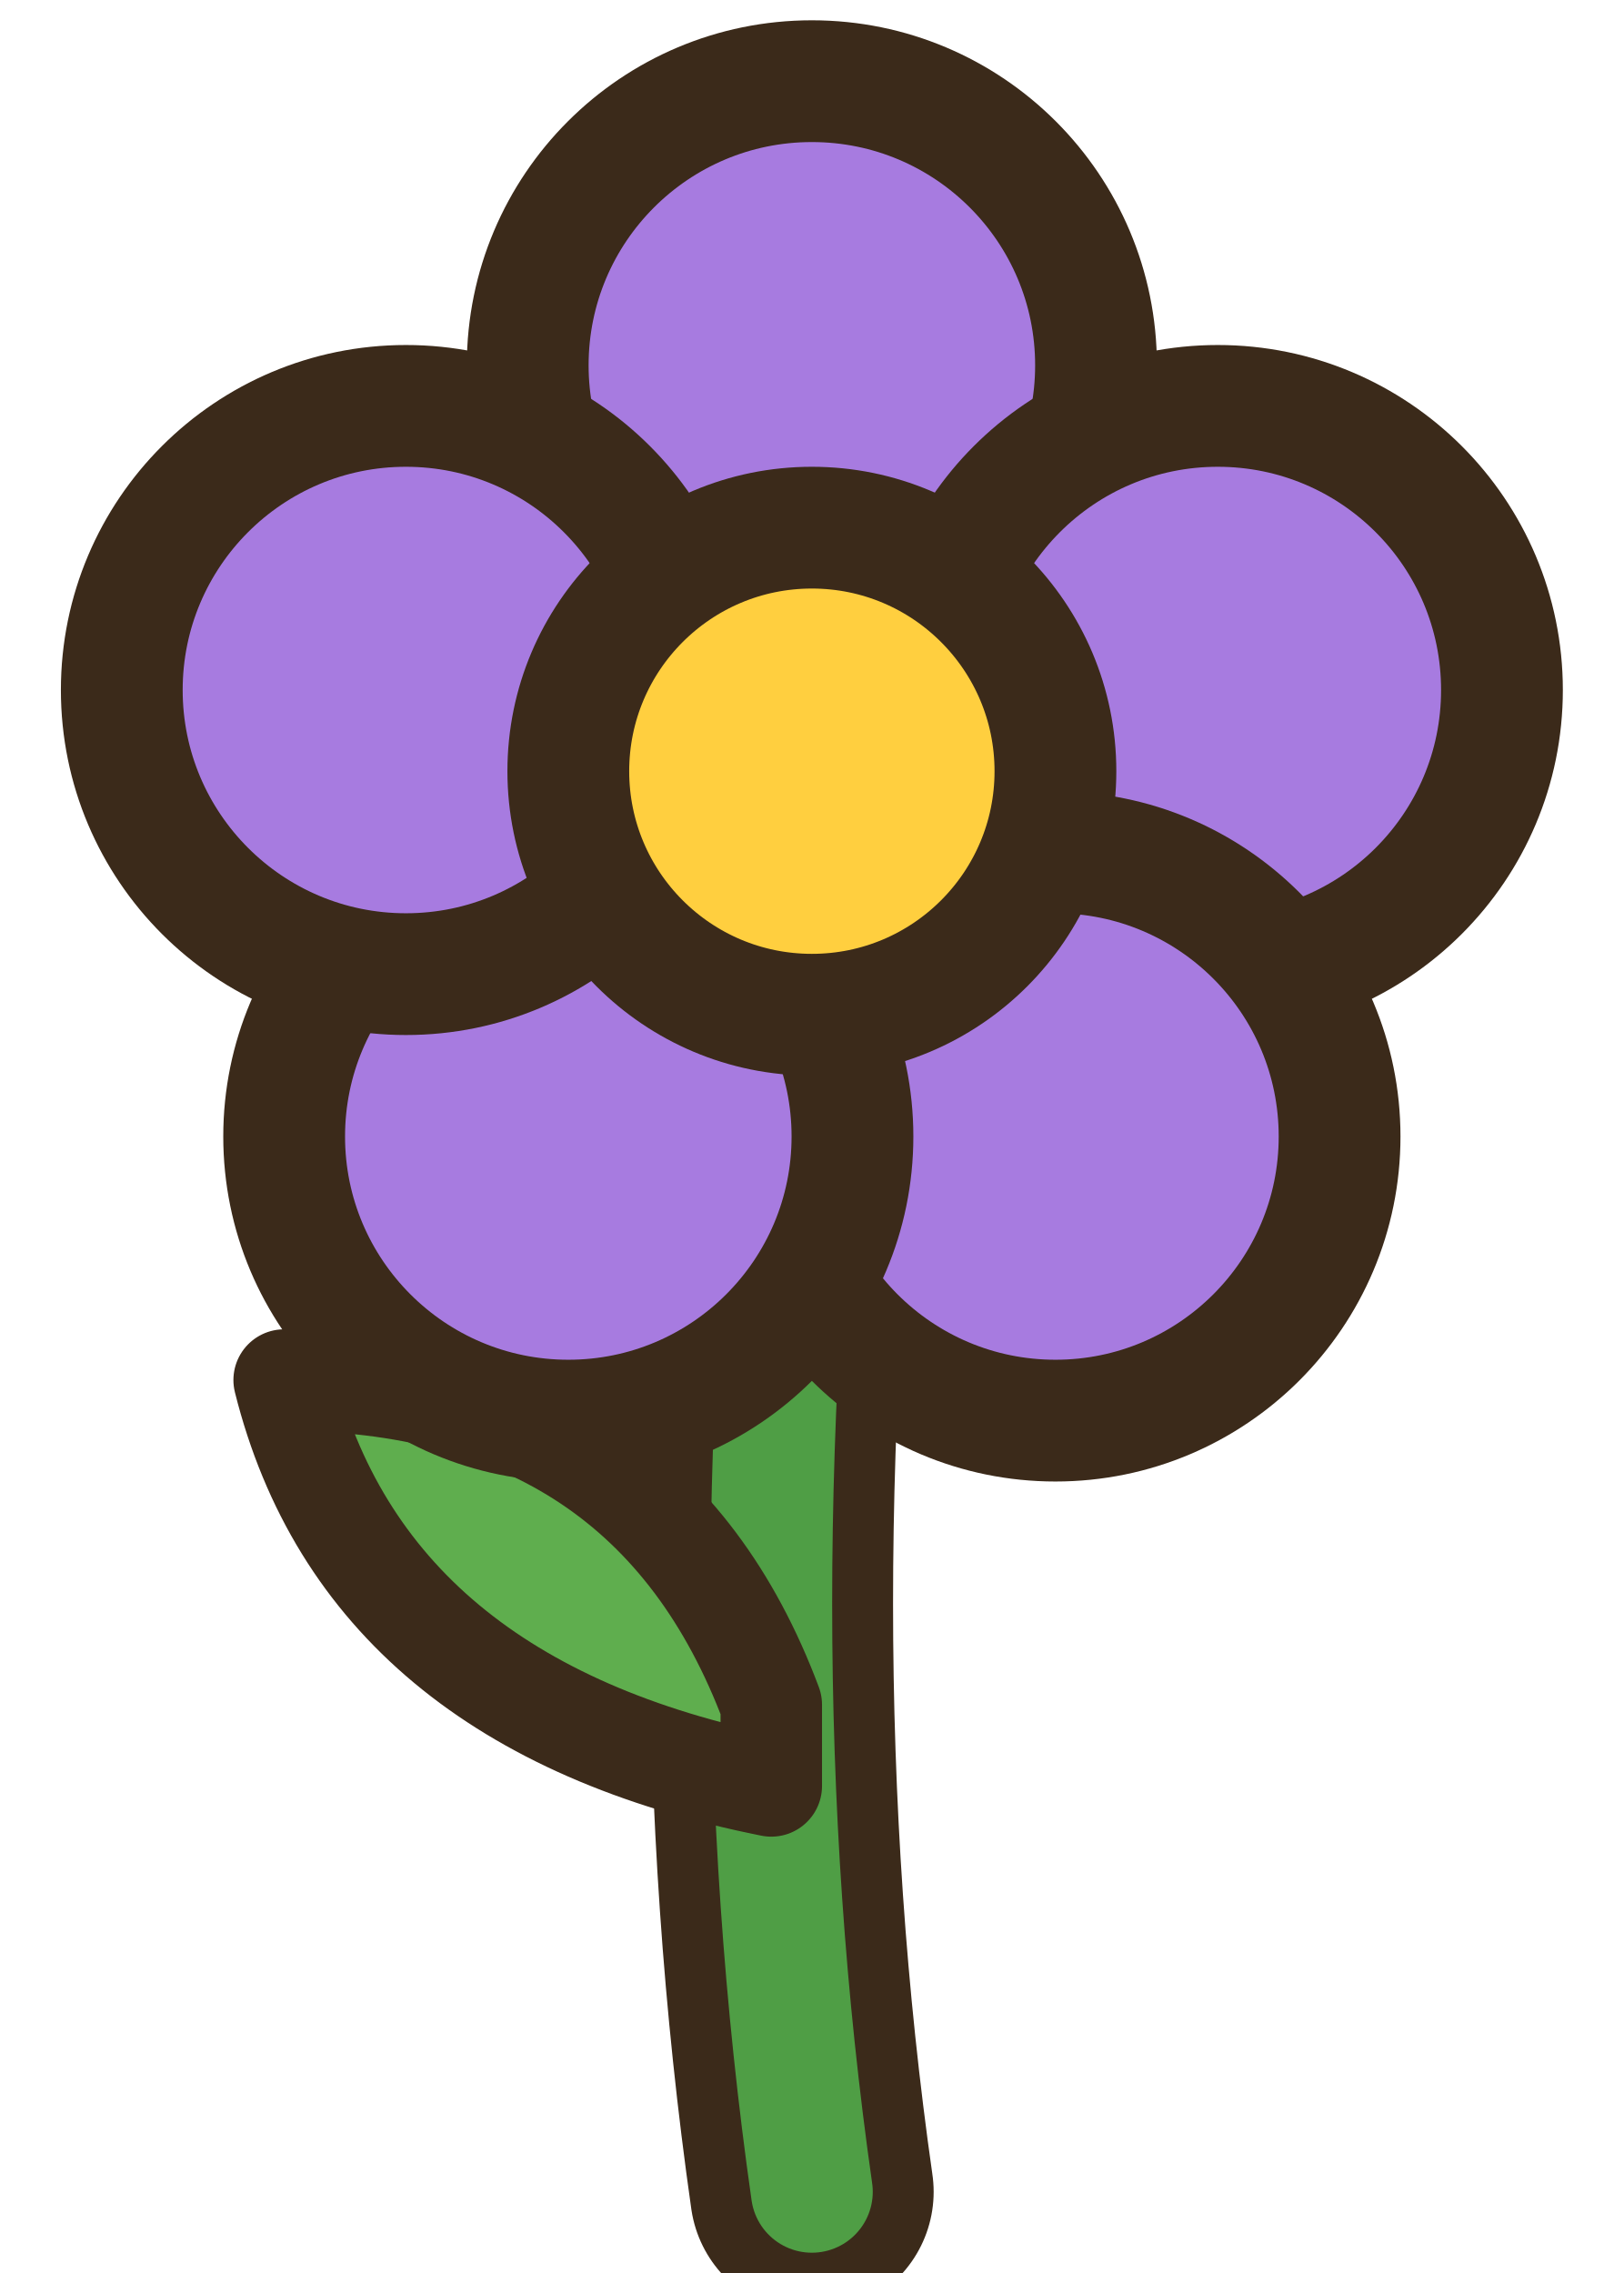
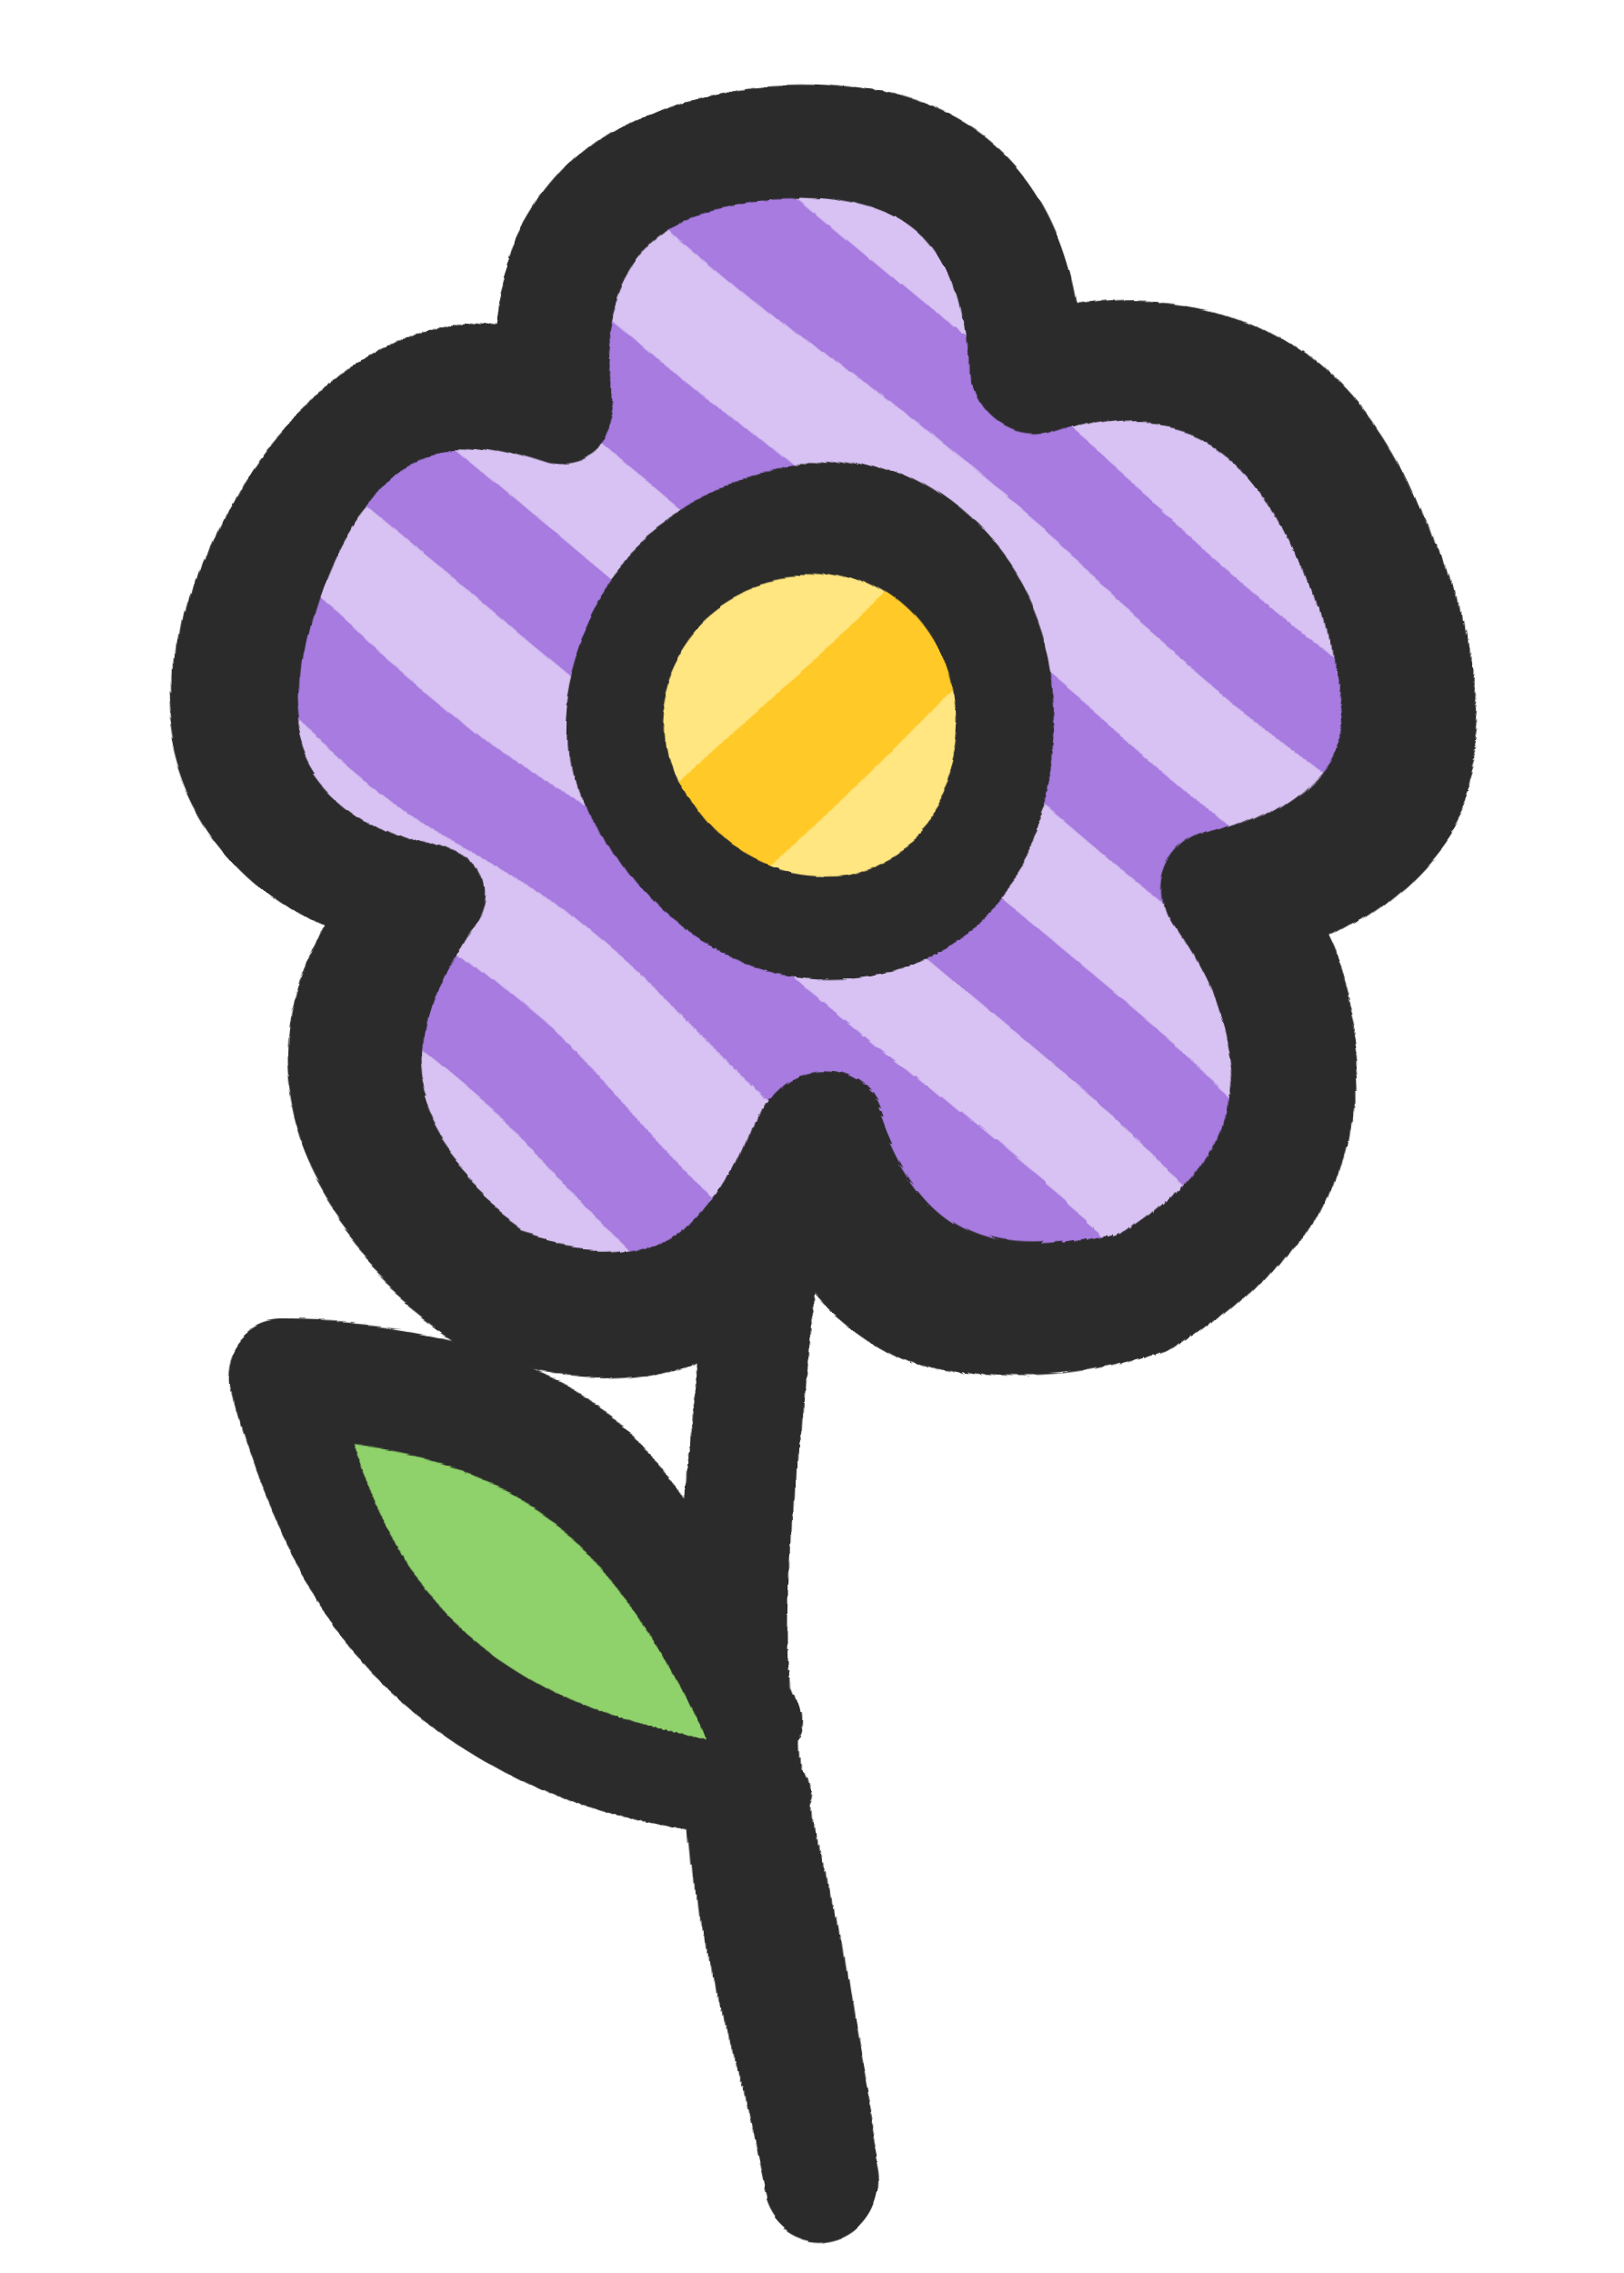
<svg xmlns="http://www.w3.org/2000/svg" width="40" height="56" viewBox="0 0 40 56">
-   <path d="M20 54 q-2 -14 0 -30" fill="none" stroke="#3b2a1a" stroke-width="6" stroke-linecap="round" />
-   <path d="M20 54 q-2 -14 0 -30" fill="none" stroke="#4f9e45" stroke-width="3" stroke-linecap="round" />
-   <path d="M19 44 q-10 -2 -12 -10 q9 0 12 8 z" fill="#5fae4e" stroke="#3b2a1a" stroke-width="2.5" stroke-linejoin="round" />
-   <g stroke="#3b2a1a" stroke-width="3" fill="#a77be0">
-     <circle cx="20" cy="9" r="7" />
-     <circle cx="30" cy="17" r="7" />
-     <circle cx="26" cy="28" r="7" />
-     <circle cx="14" cy="28" r="7" />
-     <circle cx="10" cy="17" r="7" />
+   <defs>
+     <filter id="titrek" filterUnits="userSpaceOnUse" x="0" y="0" width="100%" height="100%">
+       <feTurbulence type="fractalNoise" baseFrequency="0.06" numOctaves="2" seed="22" result="g" />
+       <feDisplacementMap in="SourceGraphic" in2="g" scale="2.5" xChannelSelector="R" yChannelSelector="G" />
+     </filter>
+     <pattern id="tac" width="5" height="5" patternUnits="userSpaceOnUse" patternTransform="rotate(40)">
+       <rect width="5" height="5" fill="#d8c2f3" />
+       <line x1="0" y1="2.5" x2="5" y2="2.5" stroke="#a77be0" stroke-width="2.5" stroke-linecap="round" />
+     </pattern>
+     <pattern id="sari" width="6" height="6" patternUnits="userSpaceOnUse" patternTransform="rotate(-40)">
+       <rect width="6" height="6" fill="#ffe680" />
+       <line x1="0" y1="3.0" x2="6" y2="3.0" stroke="#ffc928" stroke-width="3" stroke-linecap="round" />
+     </pattern>
+   </defs>
+   <g filter="url(#titrek)" stroke="#2b2b2b" stroke-width="3" stroke-linecap="round" stroke-linejoin="round">
+     <path d="M20 54 q-3 -14 0 -30" fill="none" stroke-width="3" />
+     <path d="M19 44 q-10 -2 -12 -10 q9 0 12 8" fill="#8fd16a" stroke-width="2.5" />
+     <path d="M20 4 q6 0 6 6 q6 -2 8 4 q2 6 -4 8 q4 6 -2 10 q-6 2 -8 -4 q-2 6 -8 4 q-6 -4 -2 -10 q-6 -2 -4 -8 q2 -6 8 -4 q0 -6 6 -6z" fill="url(#tac)" stroke-width="3" />
+     <circle cx="20" cy="18" r="5" fill="url(#sari)" stroke-width="2.5" />
  </g>
-   <circle cx="20" cy="19" r="6" fill="#ffcf3f" stroke="#3b2a1a" stroke-width="3" />
</svg>
